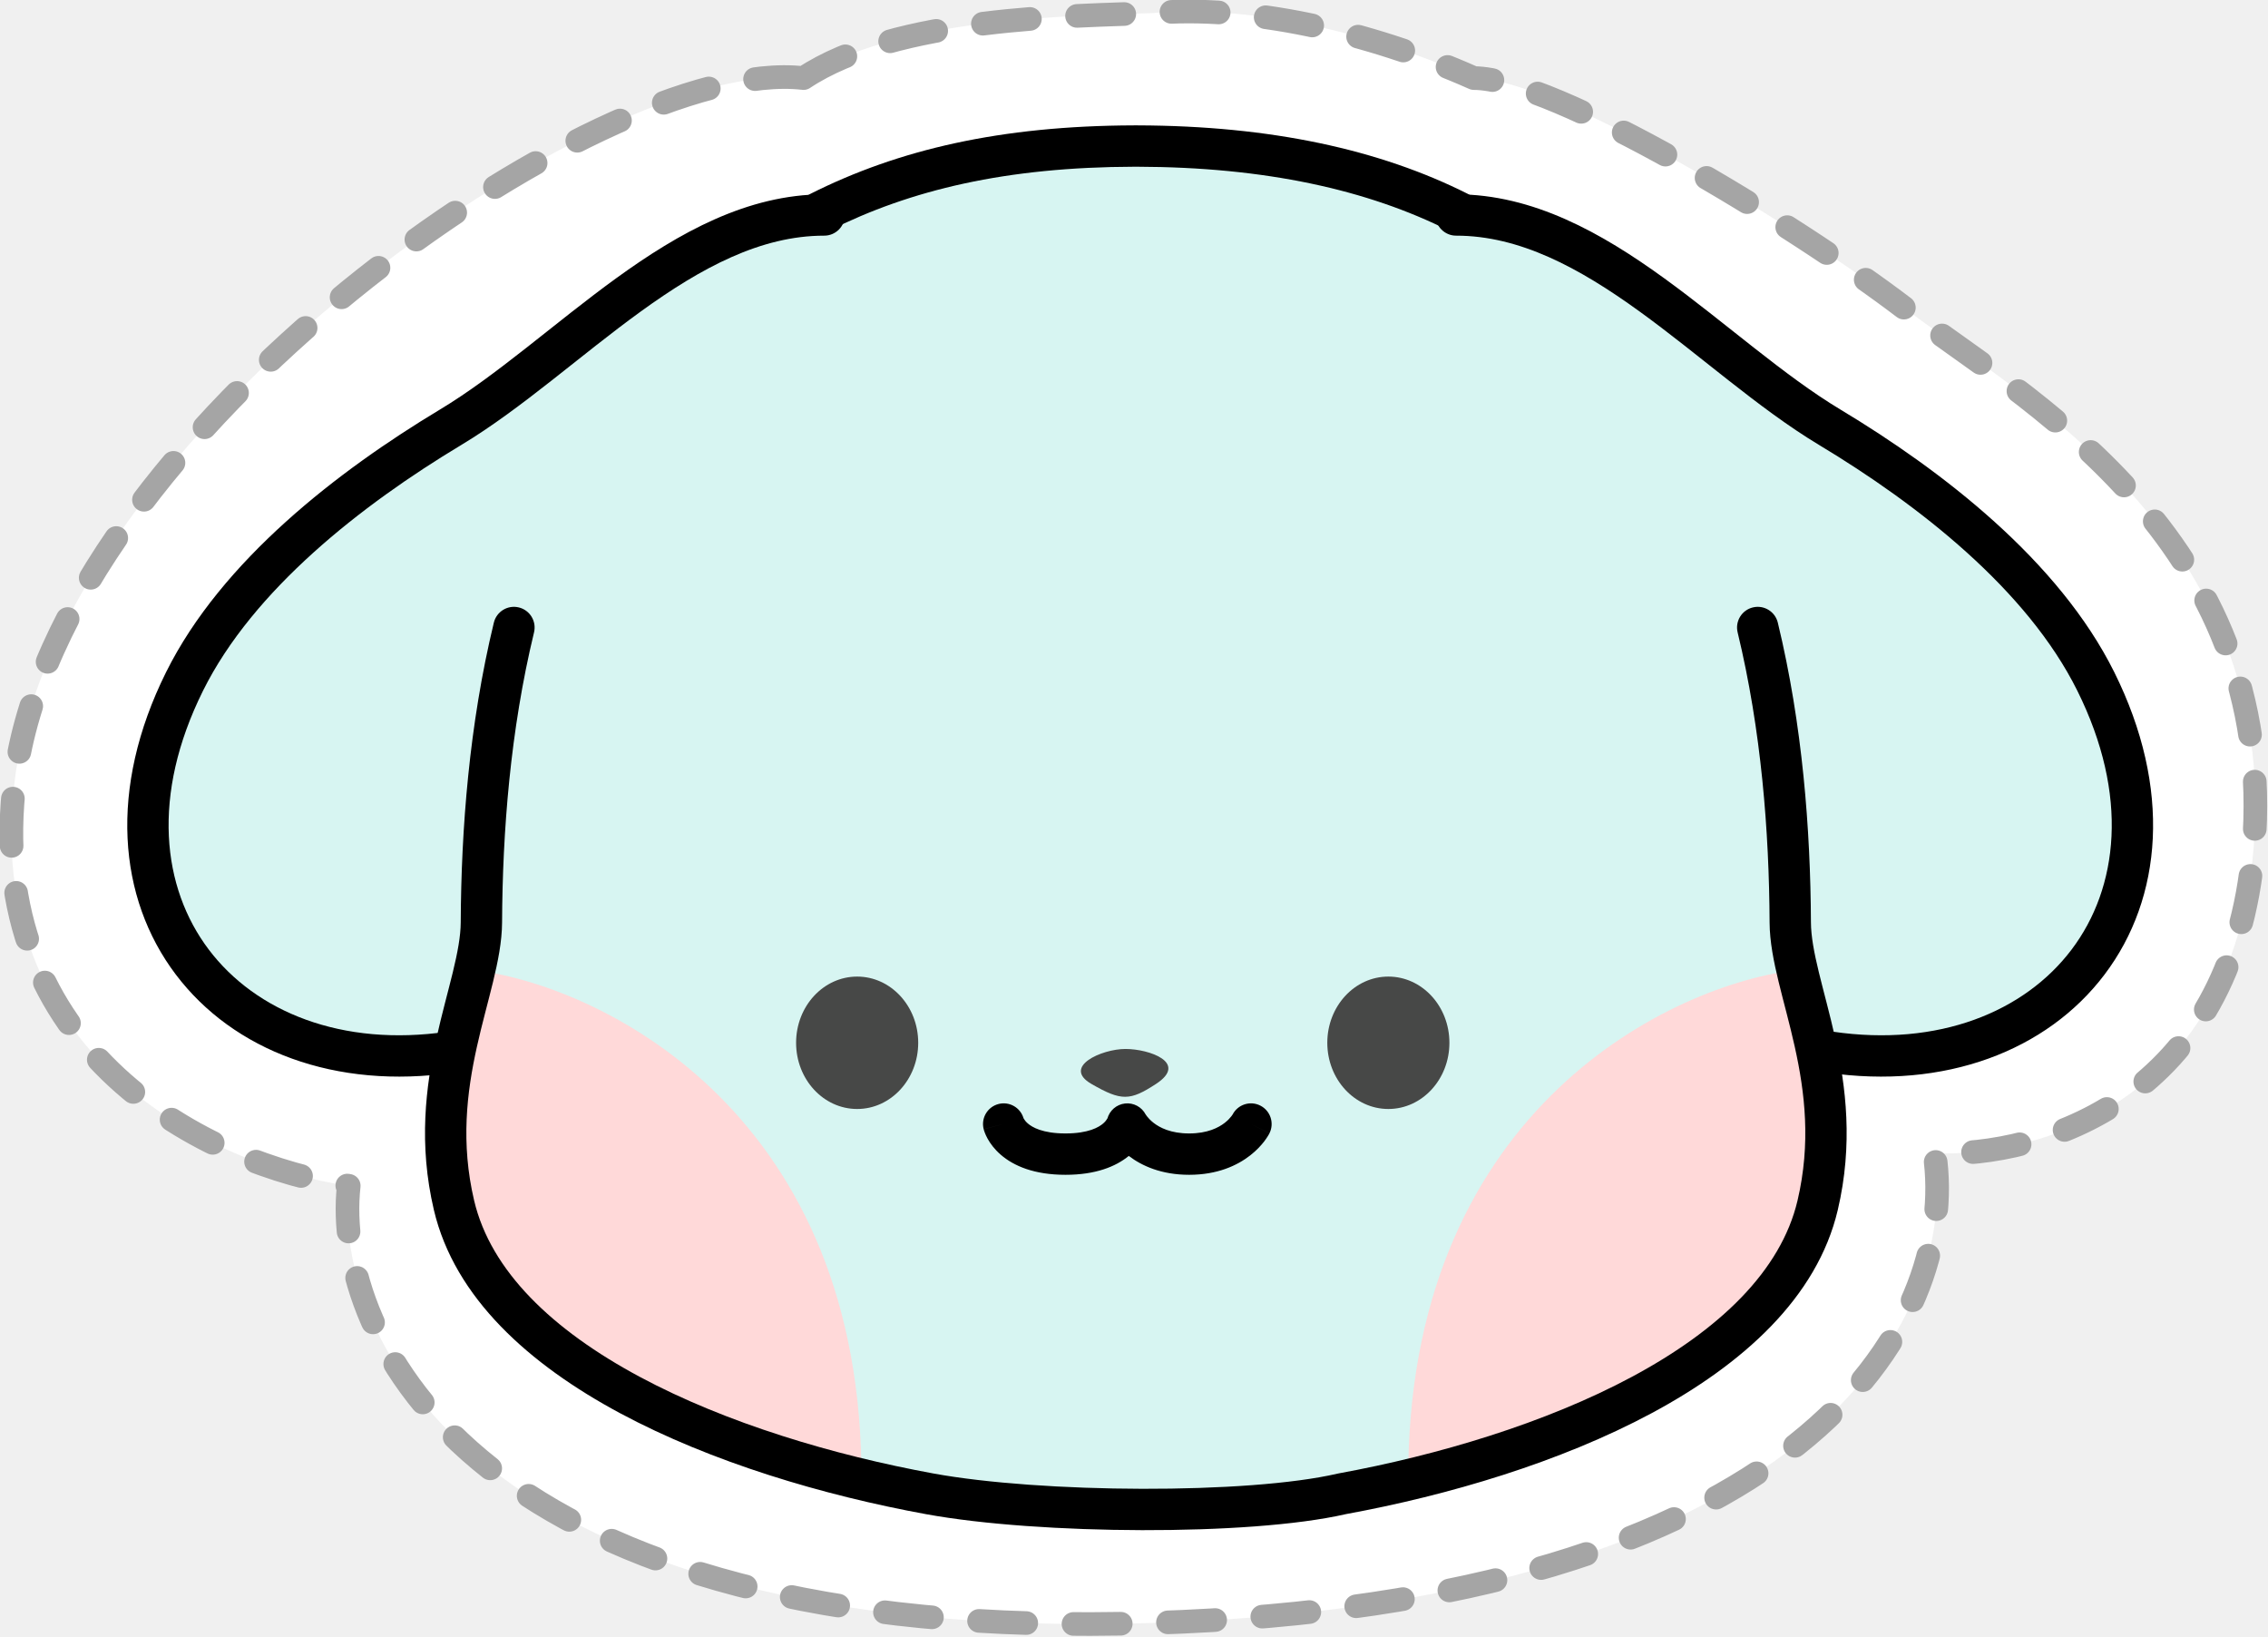
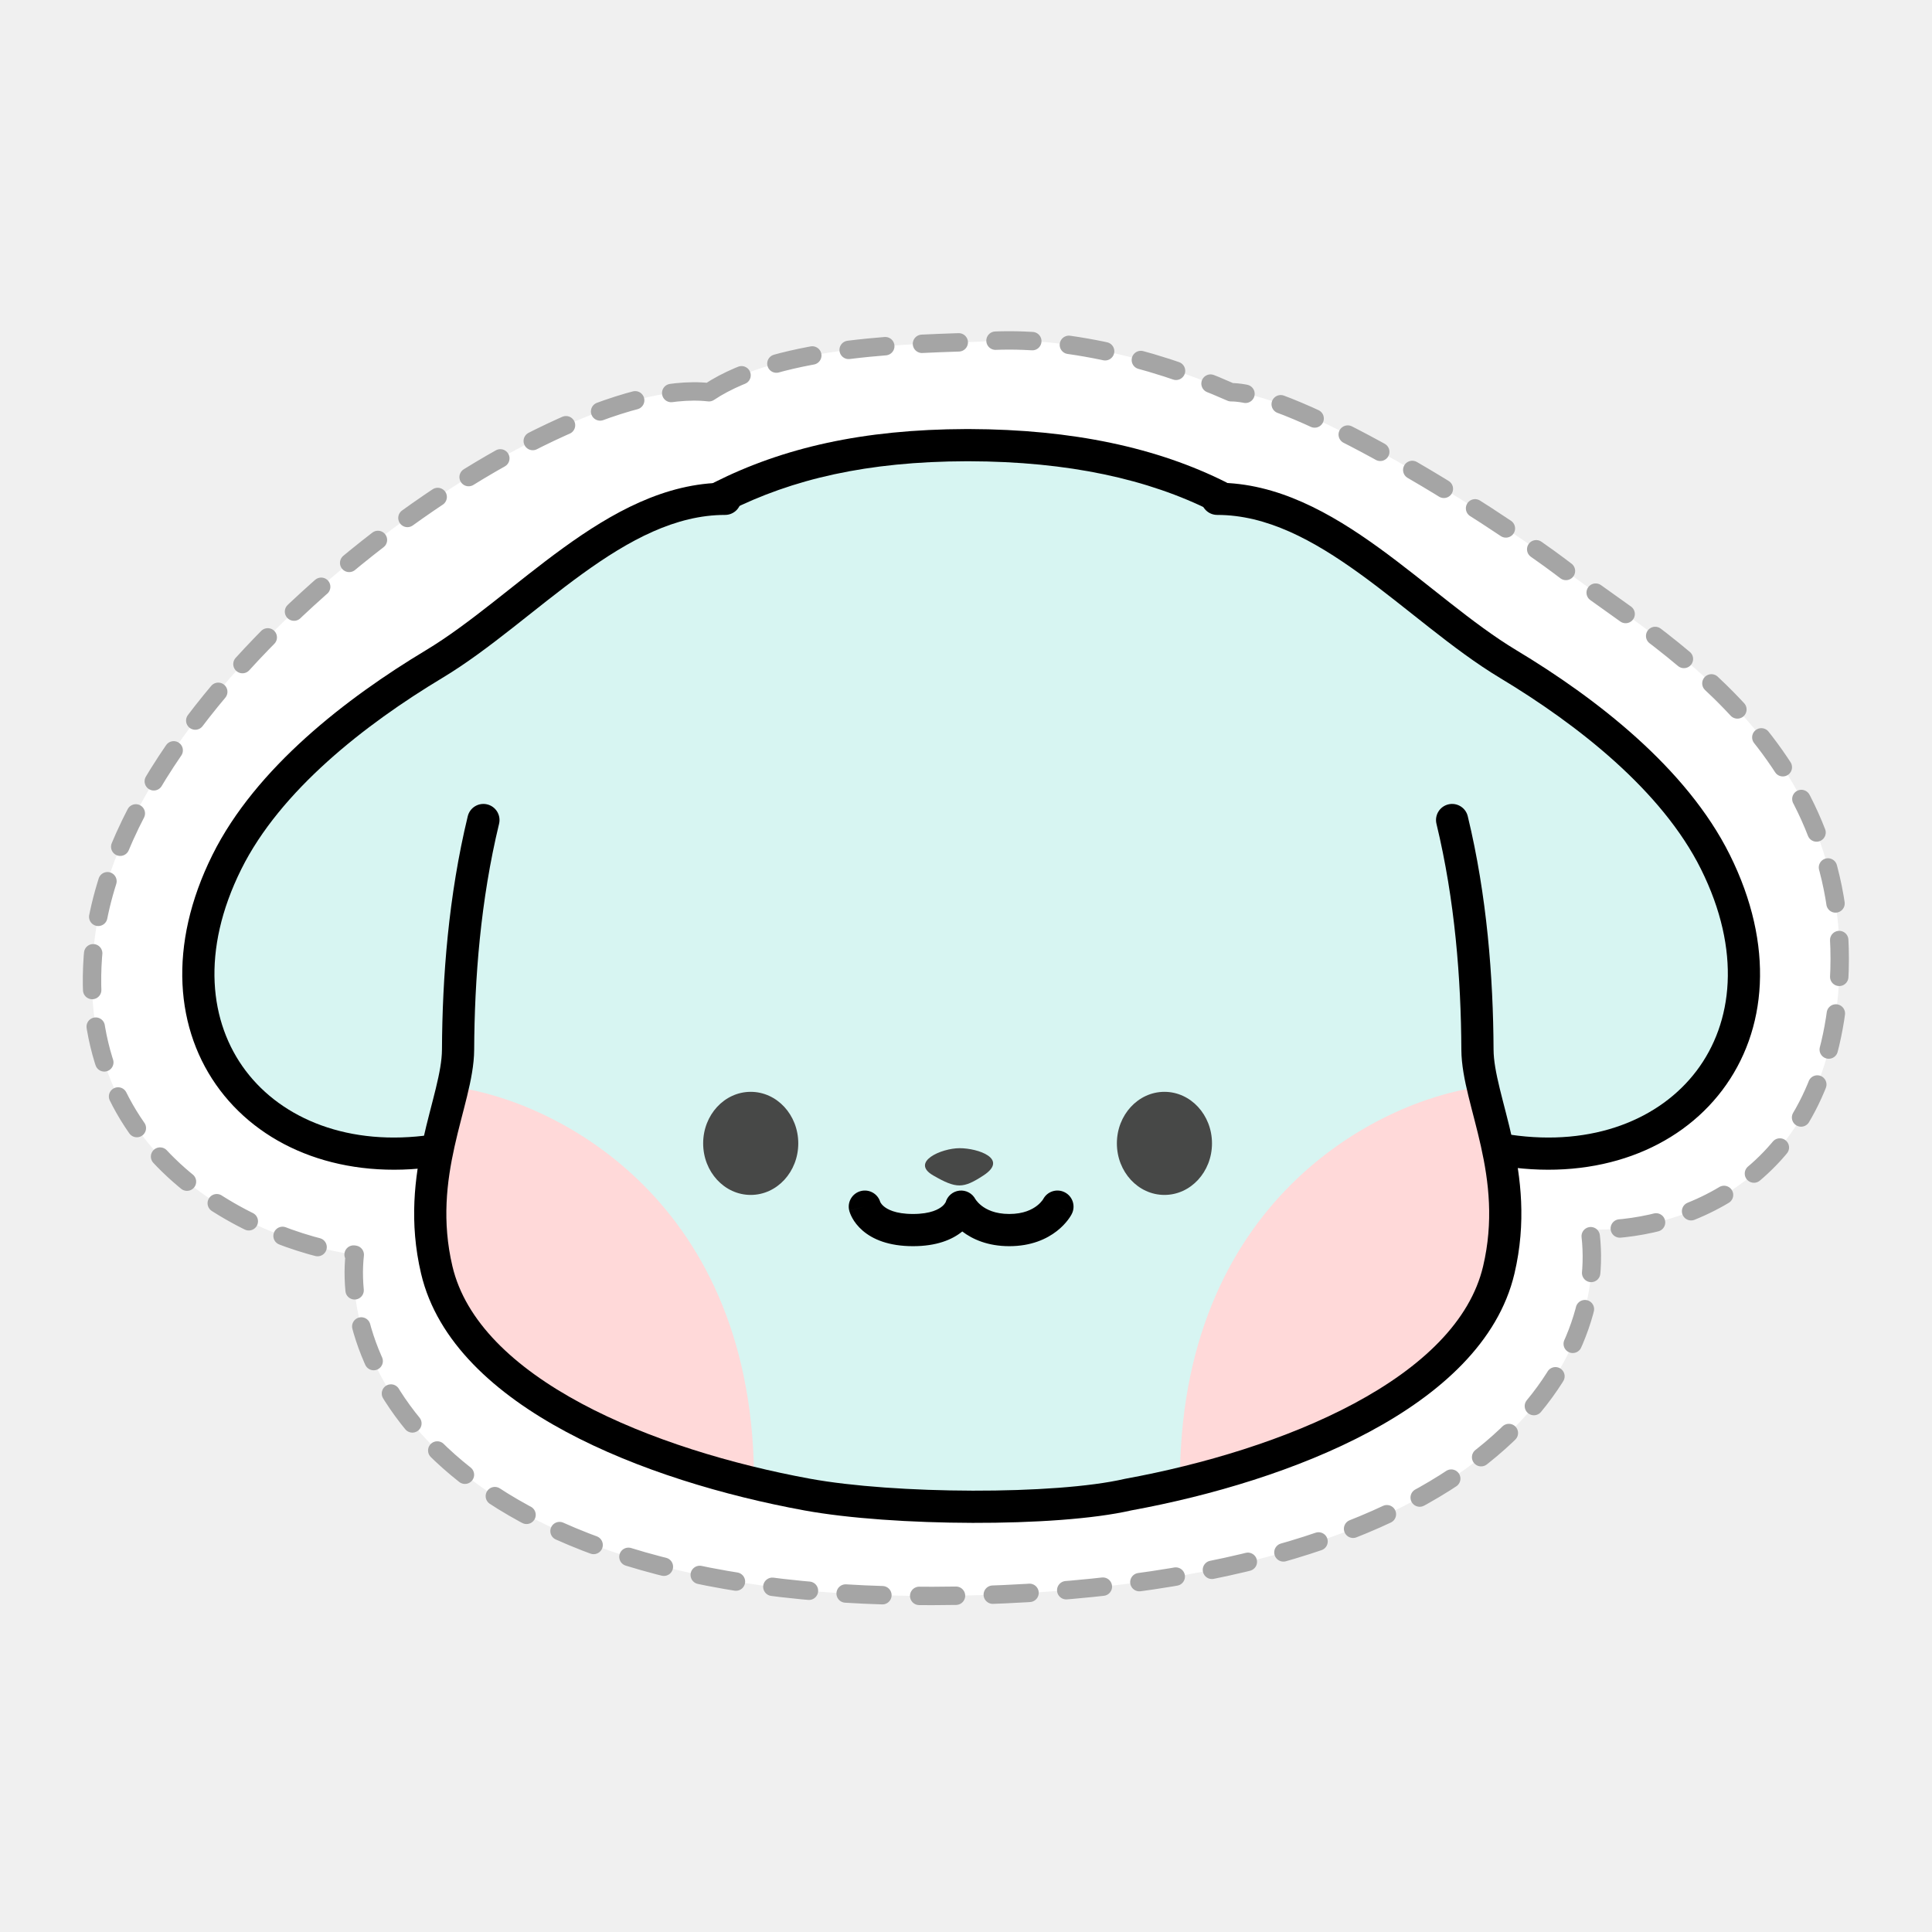
- <svg xmlns="http://www.w3.org/2000/svg" width="384" height="277" viewBox="0 0 384 277" fill="none">
-   <path d="M136.046 13.219C151.646 2.819 181.879 2.719 195.046 2.219C211.046 0.78 231.546 5.219 249.546 13.219C263.046 13.219 303.546 37.719 322.546 52.219C341.546 66.719 386.046 90.719 381.546 143.719C377.946 186.119 345.546 195.886 327.546 195.219C331.879 224.219 305.046 271.219 195.046 274.719C80.546 278.362 56.213 226.053 59.046 200.719C35.546 197.386 -3.454 178.119 2.546 131.719C10.046 73.719 101.546 9.219 136.046 13.219Z" fill="white" stroke="#A5A5A5" stroke-width="4" stroke-linecap="round" stroke-linejoin="round" stroke-dasharray="8 8" />
-   <path d="M192.513 24.721C287.225 24.941 302.854 101.83 303.112 156.137C303.166 167.328 312.666 183.134 307.749 204.018C299.013 241.127 225.757 257.096 192.31 255.979C158.864 257.096 85.607 241.127 76.871 204.018C71.954 183.134 81.454 167.328 81.507 156.137C81.766 101.83 97.394 24.94 192.107 24.721V24.719C192.174 24.719 192.242 24.72 192.309 24.72C192.377 24.72 192.445 24.719 192.513 24.719V24.721Z" fill="#D7F5F2" />
-   <path d="M76.294 178.09C38.339 183.656 12.624 152.786 31.253 115.337C40.205 97.341 59.25 82.567 76.294 72.32C96.22 60.342 115.767 36.389 139.553 36.389L76.294 178.09Z" fill="#D7F5F2" />
-   <path d="M309.798 178.09C347.753 183.656 373.467 152.786 354.839 115.337C345.887 97.341 326.842 82.567 309.798 72.32C289.872 60.342 270.324 36.389 246.539 36.389L309.798 178.09Z" fill="#D7F5F2" />
-   <path d="M192.513 24.721C287.226 24.94 302.855 101.83 303.114 156.137C303.167 167.328 312.667 183.134 307.751 204.018C299.014 241.127 225.756 257.096 192.31 255.979C158.864 257.096 85.607 241.127 76.871 204.018C71.954 183.134 81.454 167.328 81.507 156.137C81.766 101.83 97.395 24.94 192.108 24.721V24.719C192.175 24.719 192.243 24.72 192.31 24.72C192.378 24.72 192.446 24.719 192.513 24.719V24.721Z" fill="#D7F5F2" />
-   <path d="M145.85 250.88C146.252 188.941 102.777 167.343 80.989 164.287C75.961 172.097 73.556 198.415 77.469 206.565C86.52 225.412 97.581 235.599 145.85 250.88Z" fill="#FFD9D9" />
-   <path d="M238.432 250.88C238.029 188.941 281.504 167.343 303.292 164.287C308.32 172.097 310.725 198.415 306.812 206.565C297.761 225.412 286.7 235.599 238.432 250.88Z" fill="#FFD9D9" />
-   <path d="M139.553 32.889C141.486 32.889 143.053 34.456 143.053 36.389C143.053 38.322 141.486 39.889 139.553 39.889C128.824 39.889 118.761 45.298 108.527 52.699C103.426 56.388 98.474 60.423 93.4 64.406C88.382 68.346 83.278 72.205 78.097 75.32C61.184 85.487 42.875 99.832 34.387 116.895C25.549 134.662 27.447 150.281 35.347 160.734C43.288 171.242 57.84 177.259 75.786 174.627C77.699 174.346 79.476 175.669 79.757 177.582C80.037 179.494 78.714 181.272 76.802 181.552C56.793 184.487 39.51 177.852 29.763 164.955C19.974 152.002 18.328 133.461 28.119 113.778C37.535 94.85 57.314 79.646 74.49 69.321C79.272 66.447 84.084 62.82 89.078 58.9C94.017 55.023 99.175 50.824 104.425 47.027C114.893 39.457 126.496 32.889 139.553 32.889Z" fill="black" />
-   <path d="M246.539 32.889C244.606 32.889 243.039 34.456 243.039 36.389C243.039 38.322 244.606 39.889 246.539 39.889C257.267 39.889 267.331 45.298 277.564 52.699C282.665 56.388 287.618 60.423 292.691 64.406C297.71 68.346 302.814 72.205 307.995 75.32C324.908 85.487 343.217 99.832 351.705 116.895C360.543 134.662 358.645 150.281 350.745 160.734C342.804 171.242 328.252 177.259 310.306 174.627C308.393 174.346 306.615 175.669 306.335 177.582C306.055 179.494 307.378 181.272 309.29 181.552C329.298 184.487 346.582 177.852 356.329 164.955C366.118 152.002 367.764 133.461 357.973 113.778C348.557 94.85 328.777 79.646 311.602 69.321C306.82 66.447 302.007 62.82 297.014 58.9C292.075 55.023 286.917 50.824 281.667 47.027C271.199 39.457 259.596 32.889 246.539 32.889Z" fill="black" />
-   <path d="M296.781 102.817C298.66 102.362 300.551 103.517 301.006 105.395C305.188 122.679 306.538 140.386 306.613 156.121C306.625 158.483 307.141 161.232 307.953 164.577C308.724 167.752 309.827 171.699 310.712 175.684C312.536 183.901 313.784 193.658 311.156 204.82C307.657 219.685 294.998 230.972 279.631 239.214C264.17 247.506 245.262 253.106 227.901 256.29C219.609 258.194 206.539 259.038 193.378 259.008C180.124 258.978 166.386 258.06 156.783 256.302C139.405 253.121 120.469 247.516 104.989 239.214C89.622 230.972 76.963 219.685 73.464 204.82C70.836 193.658 72.085 183.901 73.908 175.684C74.793 171.699 75.896 167.752 76.667 164.577C77.479 161.232 77.996 158.483 78.007 156.121C78.082 140.386 79.432 122.679 83.614 105.395C84.069 103.517 85.96 102.362 87.839 102.817C89.718 103.271 90.872 105.163 90.418 107.042C86.403 123.631 85.08 140.761 85.007 156.154C84.991 159.387 84.3 162.81 83.47 166.229C82.598 169.817 81.625 173.225 80.742 177.201C79.032 184.906 77.989 193.494 80.277 203.216C83.085 215.14 93.546 225.134 108.297 233.045C122.935 240.896 141.117 246.318 158.044 249.417C167.073 251.07 180.35 251.978 193.394 252.008C206.48 252.038 218.941 251.182 226.417 249.45L226.576 249.417C243.503 246.318 261.685 240.896 276.323 233.045C291.074 225.134 301.535 215.14 304.343 203.216C306.632 193.494 305.588 184.906 303.878 177.201C302.995 173.225 302.022 169.817 301.15 166.229C300.32 162.81 299.629 159.387 299.613 156.154C299.54 140.761 298.217 123.631 294.202 107.042C293.748 105.163 294.903 103.271 296.781 102.817ZM192.611 21.222C215.181 21.285 233.574 25.308 248.482 32.798C250.21 33.666 250.906 35.769 250.038 37.497C249.17 39.224 247.067 39.921 245.34 39.053C231.602 32.151 214.306 28.272 192.505 28.221C192.485 28.221 192.465 28.22 192.445 28.219C192.384 28.219 192.535 28.22 192.314 28.22H192.306C192.084 28.22 192.237 28.219 192.174 28.219C192.154 28.22 192.135 28.221 192.115 28.221C170.347 28.272 154.144 32.139 140.382 39.053C138.655 39.921 136.55 39.224 135.683 37.497C134.815 35.769 135.512 33.666 137.239 32.798C152.123 25.32 169.408 21.285 192.008 21.222C192.041 21.221 192.073 21.219 192.106 21.219C192.154 21.219 192.201 21.22 192.233 21.22H192.387C192.42 21.22 192.466 21.219 192.514 21.219C192.546 21.219 192.579 21.221 192.611 21.222Z" fill="black" />
-   <path d="M155.464 176.512C155.464 182.701 150.835 187.718 145.126 187.718C139.416 187.718 134.788 182.701 134.788 176.512C134.788 170.323 139.416 165.306 145.126 165.306C150.835 165.306 155.464 170.323 155.464 176.512Z" fill="#474847" />
-   <path d="M245.403 176.512C245.403 182.701 240.775 187.718 235.065 187.718C229.356 187.718 224.728 182.701 224.728 176.512C224.728 170.323 229.356 165.306 235.065 165.306C240.775 165.306 245.403 170.323 245.403 176.512Z" fill="#474847" />
-   <path d="M169.076 186.872C170.895 186.411 172.742 187.466 173.283 189.241C173.29 189.258 173.309 189.301 173.344 189.364C173.433 189.526 173.632 189.829 174.021 190.166C174.744 190.792 176.499 191.858 180.403 191.858C184.308 191.858 186.063 190.792 186.786 190.166C187.175 189.829 187.374 189.526 187.464 189.364C187.509 189.282 187.528 189.233 187.528 189.233C187.528 189.234 187.523 189.247 187.514 189.274C187.51 189.288 187.505 189.306 187.499 189.327C187.496 189.338 187.492 189.35 187.489 189.362C187.487 189.369 187.485 189.376 187.483 189.383C187.482 189.386 187.481 189.389 187.48 189.393C187.48 189.394 187.48 189.398 187.479 189.399V189.399C187.839 187.988 189.036 186.947 190.484 186.786C191.928 186.626 193.32 187.375 193.983 188.666C193.981 188.662 193.98 188.658 193.978 188.654C193.974 188.647 193.971 188.64 193.968 188.635C193.962 188.624 193.958 188.617 193.957 188.614C193.959 188.618 193.965 188.628 193.974 188.644C194.005 188.693 194.07 188.795 194.177 188.934C194.39 189.212 194.755 189.626 195.302 190.053C196.351 190.872 198.218 191.858 201.338 191.858C204.457 191.858 206.324 190.872 207.374 190.053C207.92 189.626 208.285 189.212 208.498 188.934C208.604 188.795 208.671 188.693 208.701 188.644C208.716 188.62 208.722 188.609 208.719 188.614C208.717 188.617 208.713 188.624 208.707 188.635C208.704 188.64 208.701 188.647 208.697 188.654C208.695 188.658 208.693 188.663 208.69 188.667C208.689 188.669 208.688 188.67 208.687 188.672C209.565 186.955 211.668 186.271 213.388 187.144C215.112 188.018 215.8 190.125 214.926 191.849L211.805 190.265L214.924 191.853L214.918 191.864C214.915 191.87 214.911 191.876 214.908 191.882C214.901 191.894 214.895 191.909 214.887 191.924C214.87 191.954 214.851 191.989 214.829 192.029C214.784 192.109 214.726 192.208 214.655 192.323C214.513 192.553 214.317 192.849 214.057 193.188C213.54 193.864 212.765 194.724 211.68 195.57C209.467 197.298 206.1 198.858 201.338 198.858C196.662 198.858 193.332 197.353 191.118 195.663C188.893 197.481 185.48 198.858 180.403 198.858C175.133 198.858 171.654 197.378 169.437 195.457C168.356 194.521 167.659 193.55 167.22 192.757C167.001 192.362 166.848 192.012 166.741 191.733C166.688 191.594 166.645 191.471 166.613 191.369C166.597 191.318 166.584 191.272 166.572 191.232C166.566 191.211 166.561 191.192 166.556 191.175C166.554 191.166 166.552 191.157 166.55 191.149C166.549 191.145 166.548 191.141 166.547 191.137C166.546 191.135 166.546 191.132 166.546 191.131C166.551 191.127 166.695 191.087 169.936 190.265L166.544 191.125C166.069 189.252 167.202 187.347 169.076 186.872ZM173.327 189.399C173.327 189.399 173.326 189.394 173.326 189.393C173.325 189.389 173.324 189.386 173.323 189.383C173.321 189.376 173.32 189.369 173.318 189.362C173.315 189.35 173.311 189.338 173.308 189.327C173.302 189.306 173.297 189.288 173.293 189.274C173.292 189.272 173.29 189.271 173.29 189.269C173.303 189.312 173.316 189.355 173.327 189.399Z" fill="black" />
-   <path d="M184.808 183.487C189.858 186.395 191.312 186.357 195.712 183.487C201.26 179.869 194.564 177.557 190.547 177.557C186.53 177.557 179.757 180.58 184.808 183.487Z" fill="#474847" />
+ <svg xmlns="http://www.w3.org/2000/svg" width="420" height="420" viewBox="0 0 420 420" fill="none">
+   <path d="M154.119 85.269C169.719 74.868 199.953 74.769 213.119 74.269C229.119 72.829 249.619 77.269 267.619 85.269C281.119 85.269 321.619 109.769 340.619 124.269C359.619 138.769 404.119 162.769 399.619 215.769C396.019 258.169 363.619 267.935 345.619 267.269C349.952 296.269 323.119 343.269 213.119 346.769C98.619 350.412 74.286 298.102 77.119 272.769C53.619 269.435 14.619 250.169 20.619 203.769C28.119 145.769 119.619 81.269 154.119 85.269Z" fill="white" stroke="#A5A5A5" stroke-width="4" stroke-linecap="round" stroke-linejoin="round" stroke-dasharray="8 8" />
+   <path d="M210.587 96.77C305.299 96.99 320.927 173.879 321.186 228.186C321.239 239.377 330.739 255.183 325.823 276.067C317.086 313.176 243.83 329.145 210.383 328.028C176.937 329.145 103.68 313.176 94.944 276.067C90.027 255.183 99.527 239.377 99.58 228.186C99.839 173.879 115.468 96.99 210.18 96.77V96.769C210.247 96.769 210.315 96.769 210.382 96.769C210.45 96.769 210.519 96.769 210.587 96.769V96.77Z" fill="#D7F5F2" />
+   <path d="M94.367 250.139C56.412 255.706 30.698 224.835 49.327 187.386C58.279 169.39 77.323 154.616 94.367 144.37C114.293 132.391 133.841 108.439 157.626 108.439L94.367 250.139Z" fill="#D7F5F2" />
+   <path d="M327.871 250.139C365.826 255.706 391.541 224.835 372.912 187.386C363.96 169.39 344.915 154.616 327.871 144.37C307.945 132.391 288.398 108.439 264.612 108.439L327.871 250.139Z" fill="#D7F5F2" />
+   <path d="M210.587 96.77C305.3 96.989 320.928 173.879 321.187 228.187C321.241 239.377 330.74 255.183 325.824 276.067C317.087 313.177 243.829 329.145 210.383 328.028C176.937 329.145 103.68 313.176 94.944 276.067C90.027 255.183 99.527 239.377 99.581 228.187C99.839 173.879 115.468 96.989 210.181 96.77V96.769C210.249 96.769 210.316 96.769 210.383 96.769C210.451 96.769 210.519 96.769 210.587 96.769V96.77Z" fill="#D7F5F2" />
+   <path d="M163.923 322.93C164.325 260.99 120.85 239.393 99.062 236.336C94.034 244.147 91.629 270.464 95.543 278.614C104.593 297.461 115.655 307.648 163.923 322.93Z" fill="#FFD9D9" />
+   <path d="M256.505 322.93C256.103 260.99 299.578 239.393 321.365 236.336C326.393 244.147 328.799 270.464 324.885 278.614C315.835 297.461 304.773 307.648 256.505 322.93Z" fill="#FFD9D9" />
+   <path d="M157.626 104.939C159.559 104.939 161.126 106.506 161.126 108.439C161.126 110.372 159.559 111.939 157.626 111.939C146.898 111.939 136.834 117.348 126.601 124.748C121.5 128.437 116.547 132.472 111.474 136.455C106.455 140.395 101.351 144.255 96.17 147.369C79.257 157.536 60.948 171.881 52.46 188.945C43.622 206.711 45.52 222.331 53.42 232.783C61.361 243.291 75.913 249.308 93.859 246.676C95.772 246.396 97.55 247.719 97.83 249.631C98.111 251.544 96.787 253.321 94.875 253.602C74.867 256.536 57.584 249.902 47.836 237.004C38.047 224.051 36.401 205.51 46.192 185.827C55.608 166.899 75.388 151.696 92.564 141.37C97.345 138.496 102.158 134.87 107.151 130.949C112.09 127.072 117.248 122.873 122.498 119.076C132.966 111.506 144.569 104.939 157.626 104.939Z" fill="black" />
+   <path d="M264.612 104.939C262.679 104.939 261.112 106.506 261.112 108.439C261.112 110.372 262.679 111.939 264.612 111.939C275.341 111.939 285.404 117.348 295.638 124.748C300.739 128.437 305.691 132.472 310.765 136.455C315.783 140.395 320.887 144.255 326.068 147.369C342.981 157.536 361.29 171.881 369.778 188.945C378.616 206.711 376.718 222.331 368.818 232.783C360.877 243.291 346.326 249.308 328.379 246.676C326.466 246.396 324.689 247.719 324.408 249.631C324.128 251.544 325.451 253.321 327.363 253.602C347.372 256.536 364.655 249.902 374.402 237.004C384.191 224.051 385.837 205.51 376.046 185.827C366.63 166.899 346.851 151.696 329.675 141.37C324.893 138.496 320.081 134.87 315.087 130.949C310.148 127.072 304.99 122.873 299.74 119.076C289.272 111.506 277.669 104.939 264.612 104.939Z" fill="black" />
+   <path d="M314.854 174.866C316.733 174.412 318.624 175.566 319.079 177.444C323.261 194.728 324.612 212.435 324.687 228.17C324.698 230.532 325.214 233.281 326.026 236.626C326.797 239.801 327.901 243.749 328.785 247.733C330.609 255.95 331.857 265.707 329.229 276.869C325.73 291.734 313.072 303.022 297.704 311.264C282.244 319.555 263.335 325.155 245.975 328.339C237.682 330.243 224.612 331.088 211.451 331.058C198.197 331.027 184.459 330.11 174.856 328.352C157.478 325.17 138.542 319.566 123.062 311.264C107.695 303.022 95.037 291.734 91.537 276.869C88.909 265.707 90.158 255.95 91.981 247.733C92.866 243.749 93.969 239.801 94.74 236.626C95.552 233.281 96.069 230.532 96.08 228.17C96.155 212.435 97.505 194.728 101.687 177.444C102.142 175.566 104.034 174.412 105.912 174.866C107.791 175.321 108.946 177.212 108.491 179.091C104.477 195.681 103.153 212.811 103.08 228.203C103.065 231.436 102.373 234.86 101.543 238.278C100.672 241.866 99.698 245.274 98.815 249.25C97.105 256.955 96.062 265.543 98.351 275.266C101.158 287.189 111.619 297.183 126.37 305.095C141.009 312.946 159.191 318.367 176.117 321.466C185.147 323.119 198.424 324.028 211.467 324.058C224.553 324.088 237.014 323.231 244.49 321.499L244.649 321.466C261.576 318.367 279.758 312.946 294.396 305.095C309.147 297.183 319.609 287.189 322.416 275.266C324.705 265.543 323.661 256.955 321.951 249.25C321.069 245.274 320.095 241.866 319.224 238.278C318.393 234.86 317.702 231.436 317.687 228.203C317.613 212.811 316.29 195.681 312.275 179.091C311.821 177.212 312.976 175.321 314.854 174.866ZM210.685 93.272C233.255 93.334 251.648 97.357 266.556 104.848C268.283 105.716 268.979 107.819 268.111 109.546C267.243 111.273 265.14 111.97 263.413 111.103C249.675 104.2 232.379 100.321 210.578 100.271C210.558 100.27 210.538 100.269 210.519 100.269C210.458 100.269 210.608 100.269 210.388 100.27H210.379C210.157 100.269 210.311 100.269 210.247 100.269C210.228 100.269 210.208 100.27 210.188 100.271C188.421 100.321 172.217 104.188 158.455 111.103C156.728 111.97 154.624 111.273 153.756 109.546C152.888 107.819 153.585 105.715 155.312 104.848C170.196 97.369 187.481 93.335 210.081 93.272C210.114 93.271 210.147 93.269 210.18 93.269C210.228 93.269 210.274 93.269 210.307 93.269H210.46C210.493 93.269 210.539 93.269 210.587 93.269C210.62 93.269 210.652 93.271 210.685 93.272Z" fill="black" />
+   <path d="M173.537 248.561C173.537 254.75 168.909 259.767 163.199 259.767C157.49 259.767 152.861 254.75 152.861 248.561C152.861 242.372 157.49 237.355 163.199 237.355C168.909 237.355 173.537 242.372 173.537 248.561Z" fill="#474847" />
+   <path d="M263.476 248.561C263.476 254.75 258.848 259.767 253.139 259.767C247.429 259.767 242.801 254.75 242.801 248.561C242.801 242.372 247.429 237.355 253.139 237.355C258.848 237.355 263.476 242.372 263.476 248.561Z" fill="#474847" />
+   <path d="M187.149 258.921C188.968 258.46 190.815 259.515 191.356 261.291C191.363 261.308 191.382 261.351 191.417 261.414C191.507 261.576 191.706 261.878 192.095 262.215C192.817 262.842 194.572 263.908 198.476 263.908C202.381 263.908 204.136 262.842 204.859 262.215C205.248 261.879 205.447 261.576 205.537 261.414C205.583 261.331 205.601 261.283 205.601 261.283C205.601 261.283 205.596 261.296 205.588 261.324C205.583 261.338 205.578 261.355 205.572 261.377C205.569 261.387 205.566 261.399 205.562 261.412C205.561 261.418 205.558 261.425 205.556 261.432C205.556 261.435 205.554 261.439 205.554 261.442C205.553 261.444 205.553 261.447 205.553 261.448V261.449C205.913 260.037 207.109 258.996 208.557 258.836C210.002 258.675 211.393 259.424 212.056 260.715C212.054 260.711 212.053 260.707 212.052 260.704C212.048 260.696 212.044 260.69 212.041 260.684C212.035 260.673 212.032 260.666 212.03 260.664C212.032 260.667 212.038 260.677 212.048 260.693C212.078 260.742 212.144 260.844 212.25 260.983C212.463 261.261 212.828 261.675 213.375 262.102C214.424 262.921 216.291 263.908 219.411 263.908C222.531 263.908 224.398 262.921 225.447 262.102C225.994 261.675 226.358 261.261 226.571 260.983C226.677 260.844 226.744 260.742 226.774 260.693C226.789 260.669 226.795 260.658 226.792 260.664C226.79 260.666 226.786 260.673 226.78 260.684C226.777 260.69 226.774 260.696 226.77 260.704C226.768 260.708 226.766 260.712 226.763 260.716C226.763 260.718 226.761 260.72 226.761 260.721C227.638 259.004 229.741 258.32 231.462 259.193C233.185 260.068 233.873 262.174 232.999 263.898L229.878 262.314L232.997 263.902L232.991 263.914C232.988 263.919 232.984 263.925 232.981 263.931C232.975 263.944 232.968 263.958 232.96 263.973C232.944 264.003 232.924 264.039 232.902 264.079C232.857 264.159 232.799 264.258 232.728 264.373C232.586 264.602 232.39 264.898 232.131 265.237C231.613 265.914 230.838 266.773 229.754 267.62C227.54 269.347 224.174 270.908 219.411 270.908C214.735 270.908 211.406 269.402 209.191 267.712C206.966 269.53 203.553 270.908 198.476 270.908C193.206 270.908 189.727 269.427 187.511 267.506C186.43 266.57 185.732 265.599 185.293 264.806C185.074 264.411 184.921 264.061 184.814 263.783C184.761 263.643 184.718 263.521 184.686 263.419C184.67 263.368 184.657 263.321 184.645 263.281C184.64 263.261 184.634 263.242 184.63 263.224C184.627 263.215 184.625 263.206 184.623 263.198C184.622 263.194 184.621 263.19 184.62 263.186C184.619 263.184 184.619 263.181 184.619 263.18C184.625 263.176 184.769 263.136 188.01 262.314L184.617 263.174C184.142 261.301 185.276 259.397 187.149 258.921ZM191.4 261.449C191.4 261.448 191.4 261.444 191.399 261.442C191.398 261.439 191.397 261.435 191.396 261.432C191.394 261.425 191.393 261.418 191.391 261.412C191.388 261.399 191.385 261.387 191.382 261.377C191.376 261.355 191.37 261.338 191.366 261.324C191.365 261.322 191.364 261.32 191.363 261.318C191.376 261.361 191.389 261.405 191.4 261.449Z" fill="black" />
+   <path d="M202.881 255.537C207.932 258.445 209.386 258.406 213.786 255.537C219.334 251.919 212.638 249.606 208.62 249.606C204.603 249.606 197.83 252.629 202.881 255.537Z" fill="#474847" />
</svg>
